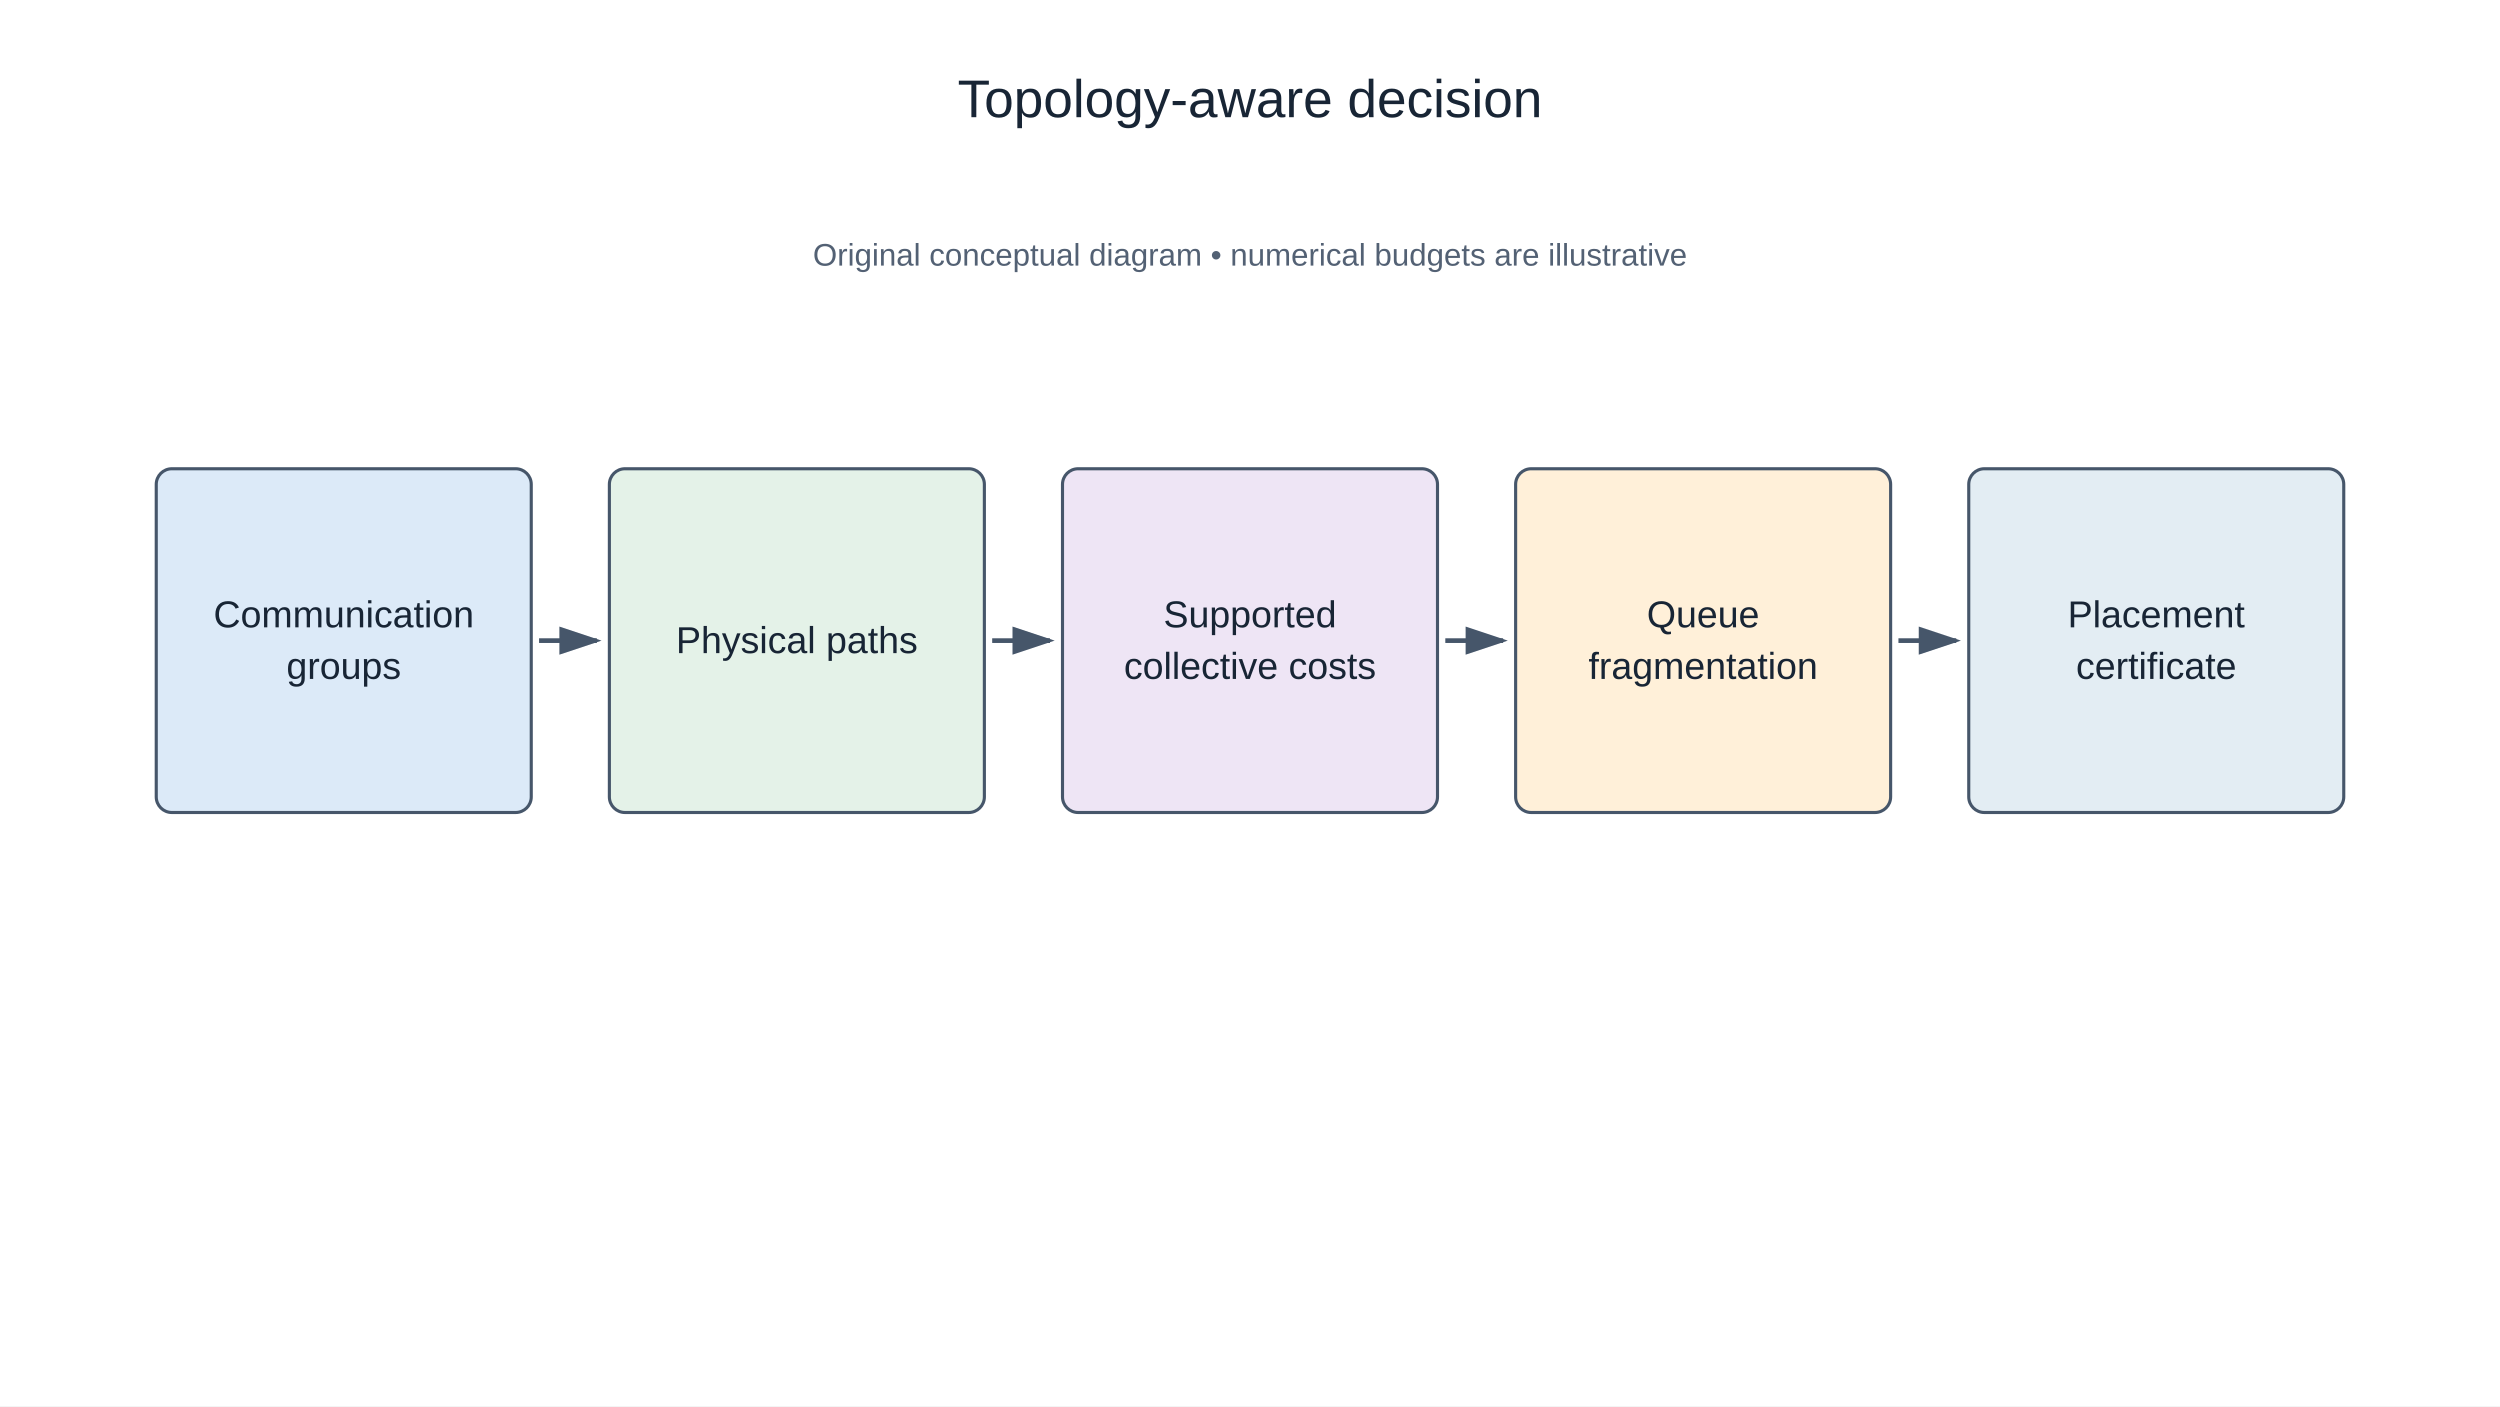
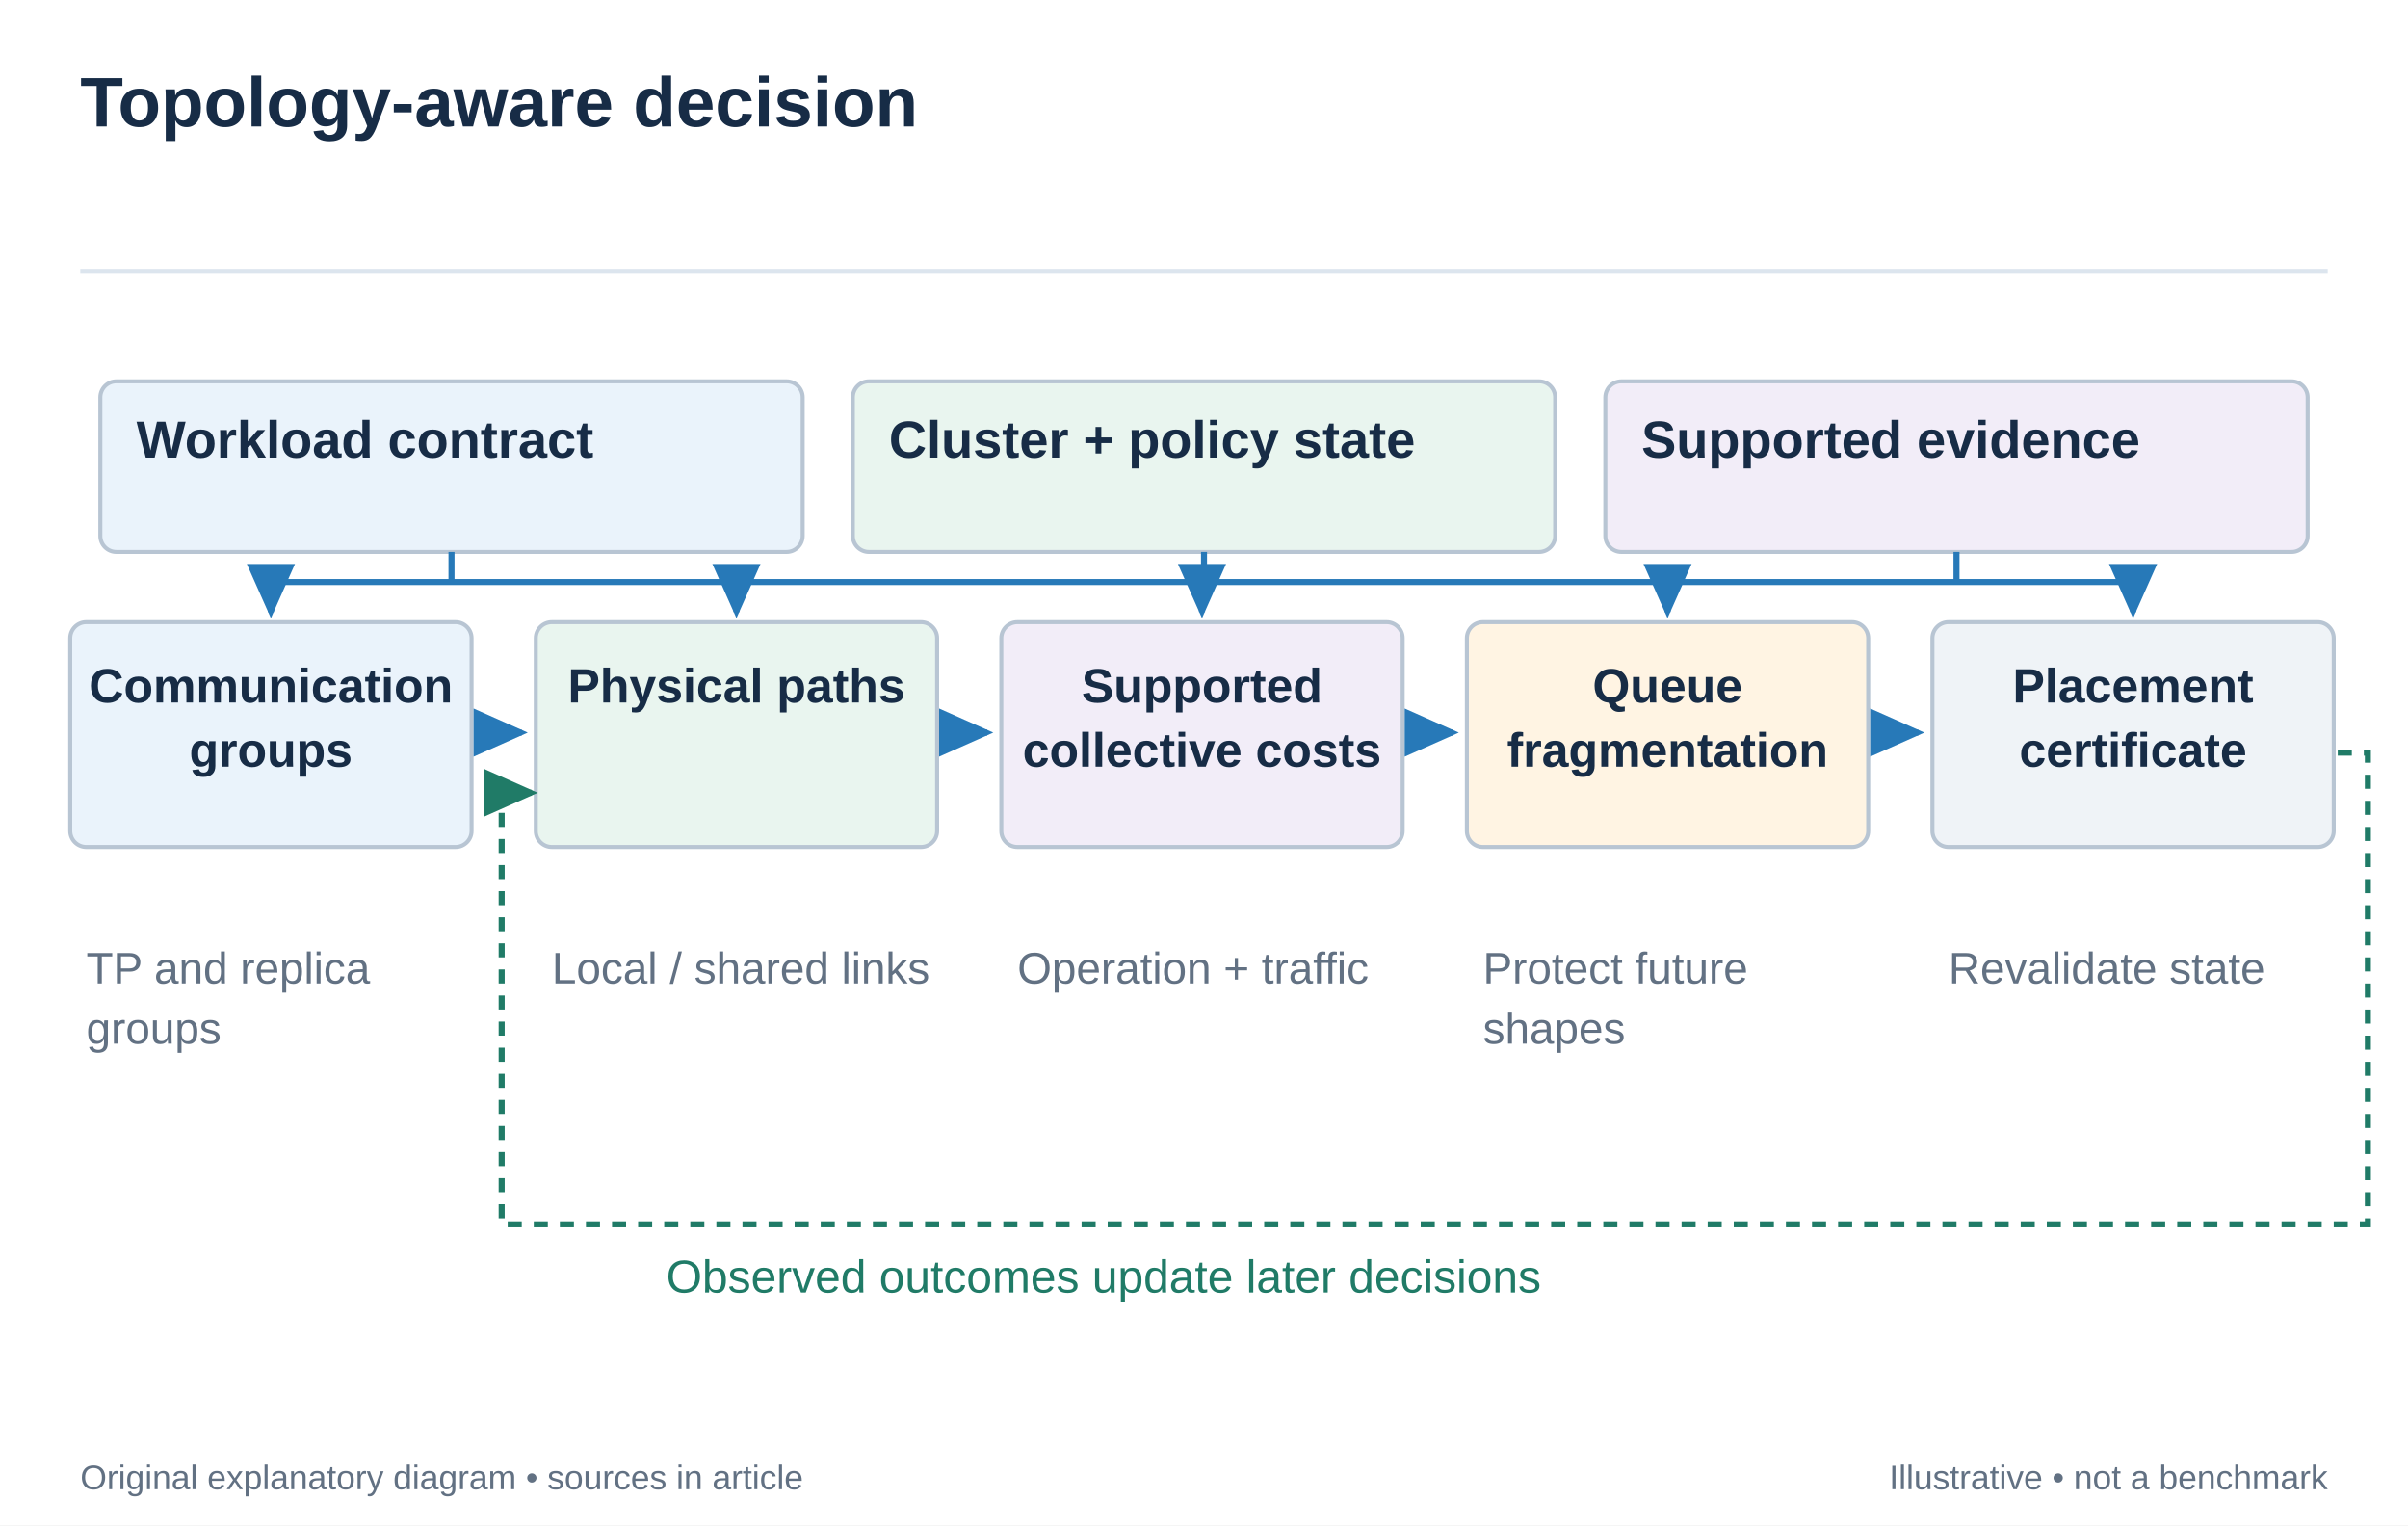
- <svg xmlns="http://www.w3.org/2000/svg" width="1600" height="900" viewBox="0 0 1600 900">
+ <svg xmlns="http://www.w3.org/2000/svg" width="1200" height="760" viewBox="0 0 1200 760">
  <defs>
-     <marker id="a" markerWidth="10" markerHeight="10" refX="8" refY="3" orient="auto">
-       <path d="M0,0 L0,6 L9,3 z" fill="#46566a" />
+     <marker id="a" markerWidth="9" markerHeight="9" refX="8" refY="4" orient="auto-start-reverse">
+       <path d="M0,0 L0,8 L9,4 Z" fill="context-stroke" />
+     </marker>
+     <marker id="a2779b8" markerWidth="9" markerHeight="9" refX="8" refY="4" orient="auto-start-reverse">
+       <path d="M0,0 L0,8 L9,4 Z" fill="#2779b8" />
+     </marker>
+     <marker id="a207b67" markerWidth="9" markerHeight="9" refX="8" refY="4" orient="auto-start-reverse">
+       <path d="M0,0 L0,8 L9,4 Z" fill="#207b67" />
+     </marker>
+     <marker id="a7750a3" markerWidth="9" markerHeight="9" refX="8" refY="4" orient="auto-start-reverse">
+       <path d="M0,0 L0,8 L9,4 Z" fill="#7750a3" />
+     </marker>
+     <marker id="ab16e17" markerWidth="9" markerHeight="9" refX="8" refY="4" orient="auto-start-reverse">
+       <path d="M0,0 L0,8 L9,4 Z" fill="#b16e17" />
+     </marker>
+     <marker id="ab34444" markerWidth="9" markerHeight="9" refX="8" refY="4" orient="auto-start-reverse">
+       <path d="M0,0 L0,8 L9,4 Z" fill="#b34444" />
+     </marker>
+     <marker id="a627183" markerWidth="9" markerHeight="9" refX="8" refY="4" orient="auto-start-reverse">
+       <path d="M0,0 L0,8 L9,4 Z" fill="#627183" />
    </marker>
  </defs>
-   <rect width="1600" height="900" fill="white" />
+   <rect width="1200" height="760" fill="white" />
  <g font-family="Arial, sans-serif">
-     <text x="800" y="75" font-size="34" text-anchor="middle" fill="#182535">Topology-aware decision</text>
-     <text x="800" y="170" font-size="20" text-anchor="middle" fill="#536174">Original conceptual diagram • numerical budgets are illustrative</text>
-     <rect x="100.0" y="300" width="240" height="220" rx="10" fill="#dceaf8" stroke="#46566a" stroke-width="2" />
-     <text x="220.0" y="401.5" font-size="24" text-anchor="middle" fill="#182535">Communication</text>
-     <text x="220.0" y="434.5" font-size="24" text-anchor="middle" fill="#182535">groups</text>
-     <rect x="390.0" y="300" width="240" height="220" rx="10" fill="#e4f2e8" stroke="#46566a" stroke-width="2" />
-     <text x="510.0" y="418.0" font-size="24" text-anchor="middle" fill="#182535">Physical paths</text>
-     <path d="M345.0,410 L382.0,410" stroke="#46566a" fill="none" stroke-width="3" marker-end="url(#a)" />
-     <rect x="680.0" y="300" width="240" height="220" rx="10" fill="#eee5f5" stroke="#46566a" stroke-width="2" />
-     <text x="800.0" y="401.5" font-size="24" text-anchor="middle" fill="#182535">Supported</text>
-     <text x="800.0" y="434.5" font-size="24" text-anchor="middle" fill="#182535">collective costs</text>
-     <path d="M635.0,410 L672.0,410" stroke="#46566a" fill="none" stroke-width="3" marker-end="url(#a)" />
-     <rect x="970.0" y="300" width="240" height="220" rx="10" fill="#fff0d9" stroke="#46566a" stroke-width="2" />
-     <text x="1090.0" y="401.5" font-size="24" text-anchor="middle" fill="#182535">Queue</text>
-     <text x="1090.0" y="434.5" font-size="24" text-anchor="middle" fill="#182535">fragmentation</text>
-     <path d="M925.0,410 L962.0,410" stroke="#46566a" fill="none" stroke-width="3" marker-end="url(#a)" />
-     <rect x="1260.0" y="300" width="240" height="220" rx="10" fill="#e3edf3" stroke="#46566a" stroke-width="2" />
-     <text x="1380.0" y="401.5" font-size="24" text-anchor="middle" fill="#182535">Placement</text>
-     <text x="1380.0" y="434.5" font-size="24" text-anchor="middle" fill="#182535">certificate</text>
-     <path d="M1215.0,410 L1252.0,410" stroke="#46566a" fill="none" stroke-width="3" marker-end="url(#a)" />
+     <text x="40" y="63" fill="#172c46" font-size="35" text-anchor="start" font-weight="bold">Topology-aware decision</text>
+     <path d="M40,135 L1160,135" fill="none" stroke="#dce5ee" stroke-width="2" />
+     <rect x="50" y="190" width="350" height="85" rx="8" fill="#eaf3fb" stroke="#b8c5d3" stroke-width="2" />
+     <text x="68" y="228" fill="#172c46" font-size="26" text-anchor="start" font-weight="bold">Workload contract</text>
+     <rect x="425" y="190" width="350" height="85" rx="8" fill="#e9f5ef" stroke="#b8c5d3" stroke-width="2" />
+     <text x="443" y="228" fill="#172c46" font-size="26" text-anchor="start" font-weight="bold">Cluster + policy state</text>
+     <rect x="800" y="190" width="350" height="85" rx="8" fill="#f2edf8" stroke="#b8c5d3" stroke-width="2" />
+     <text x="818" y="228" fill="#172c46" font-size="26" text-anchor="start" font-weight="bold">Supported evidence</text>
+     <path d="M225,275 L225,290" fill="none" stroke="#2779b8" stroke-width="3" />
+     <path d="M600,275 L600,290" fill="none" stroke="#2779b8" stroke-width="3" />
+     <path d="M975,275 L975,290" fill="none" stroke="#2779b8" stroke-width="3" />
+     <path d="M135,290 L1063,290" fill="none" stroke="#2779b8" stroke-width="3" />
+     <path d="M135,290 L135,305" fill="none" stroke="#2779b8" stroke-width="3" marker-end="url(#a2779b8)" />
+     <path d="M367,290 L367,305" fill="none" stroke="#2779b8" stroke-width="3" marker-end="url(#a2779b8)" />
+     <path d="M599,290 L599,305" fill="none" stroke="#2779b8" stroke-width="3" marker-end="url(#a2779b8)" />
+     <path d="M831,290 L831,305" fill="none" stroke="#2779b8" stroke-width="3" marker-end="url(#a2779b8)" />
+     <path d="M1063,290 L1063,305" fill="none" stroke="#2779b8" stroke-width="3" marker-end="url(#a2779b8)" />
+     <rect x="35" y="310" width="200" height="112" rx="8" fill="#eaf3fb" stroke="#b8c5d3" stroke-width="2" />
+     <text x="135.0" y="350" fill="#172c46" font-size="24" text-anchor="middle" font-weight="bold">Communication</text>
+     <text x="135.0" y="382" fill="#172c46" font-size="24" text-anchor="middle" font-weight="bold">groups</text>
+     <text x="43" y="490" fill="#627183" font-size="22" text-anchor="start" font-weight="normal">TP and replica</text>
+     <text x="43" y="520" fill="#627183" font-size="22" text-anchor="start" font-weight="normal">groups</text>
+     <rect x="267" y="310" width="200" height="112" rx="8" fill="#e9f5ef" stroke="#b8c5d3" stroke-width="2" />
+     <text x="367.0" y="350" fill="#172c46" font-size="24" text-anchor="middle" font-weight="bold">Physical paths</text>
+     <path d="M239,365 L260,365" fill="none" stroke="#2779b8" stroke-width="3" marker-end="url(#a2779b8)" />
+     <text x="275" y="490" fill="#627183" font-size="22" text-anchor="start" font-weight="normal">Local / shared links</text>
+     <rect x="499" y="310" width="200" height="112" rx="8" fill="#f2edf8" stroke="#b8c5d3" stroke-width="2" />
+     <text x="599.0" y="350" fill="#172c46" font-size="24" text-anchor="middle" font-weight="bold">Supported</text>
+     <text x="599.0" y="382" fill="#172c46" font-size="24" text-anchor="middle" font-weight="bold">collective costs</text>
+     <path d="M471,365 L492,365" fill="none" stroke="#2779b8" stroke-width="3" marker-end="url(#a2779b8)" />
+     <text x="507" y="490" fill="#627183" font-size="22" text-anchor="start" font-weight="normal">Operation + traffic</text>
+     <rect x="731" y="310" width="200" height="112" rx="8" fill="#fff4e3" stroke="#b8c5d3" stroke-width="2" />
+     <text x="831.0" y="350" fill="#172c46" font-size="24" text-anchor="middle" font-weight="bold">Queue</text>
+     <text x="831.0" y="382" fill="#172c46" font-size="24" text-anchor="middle" font-weight="bold">fragmentation</text>
+     <path d="M703,365 L724,365" fill="none" stroke="#2779b8" stroke-width="3" marker-end="url(#a2779b8)" />
+     <text x="739" y="490" fill="#627183" font-size="22" text-anchor="start" font-weight="normal">Protect future</text>
+     <text x="739" y="520" fill="#627183" font-size="22" text-anchor="start" font-weight="normal">shapes</text>
+     <rect x="963" y="310" width="200" height="112" rx="8" fill="#eff3f7" stroke="#b8c5d3" stroke-width="2" />
+     <text x="1063.0" y="350" fill="#172c46" font-size="24" text-anchor="middle" font-weight="bold">Placement</text>
+     <text x="1063.0" y="382" fill="#172c46" font-size="24" text-anchor="middle" font-weight="bold">certificate</text>
+     <path d="M935,365 L956,365" fill="none" stroke="#2779b8" stroke-width="3" marker-end="url(#a2779b8)" />
+     <text x="971" y="490" fill="#627183" font-size="22" text-anchor="start" font-weight="normal">Revalidate state</text>
+     <path d="M1165,375 L1180,375 L1180,610 L250,610 L250,395 L265,395" fill="none" stroke="#207b67" stroke-width="3" marker-end="url(#a207b67)" stroke-dasharray="7 6" />
+     <text x="550" y="644" fill="#207b67" font-size="23" text-anchor="middle" font-weight="normal">Observed outcomes update later decisions</text>
+     <text x="40" y="742" fill="#627183" font-size="17" text-anchor="start" font-weight="normal">Original explanatory diagram • sources in article</text>
+     <text x="1160" y="742" fill="#627183" font-size="17" text-anchor="end" font-weight="normal">Illustrative • not a benchmark</text>
  </g>
</svg>
